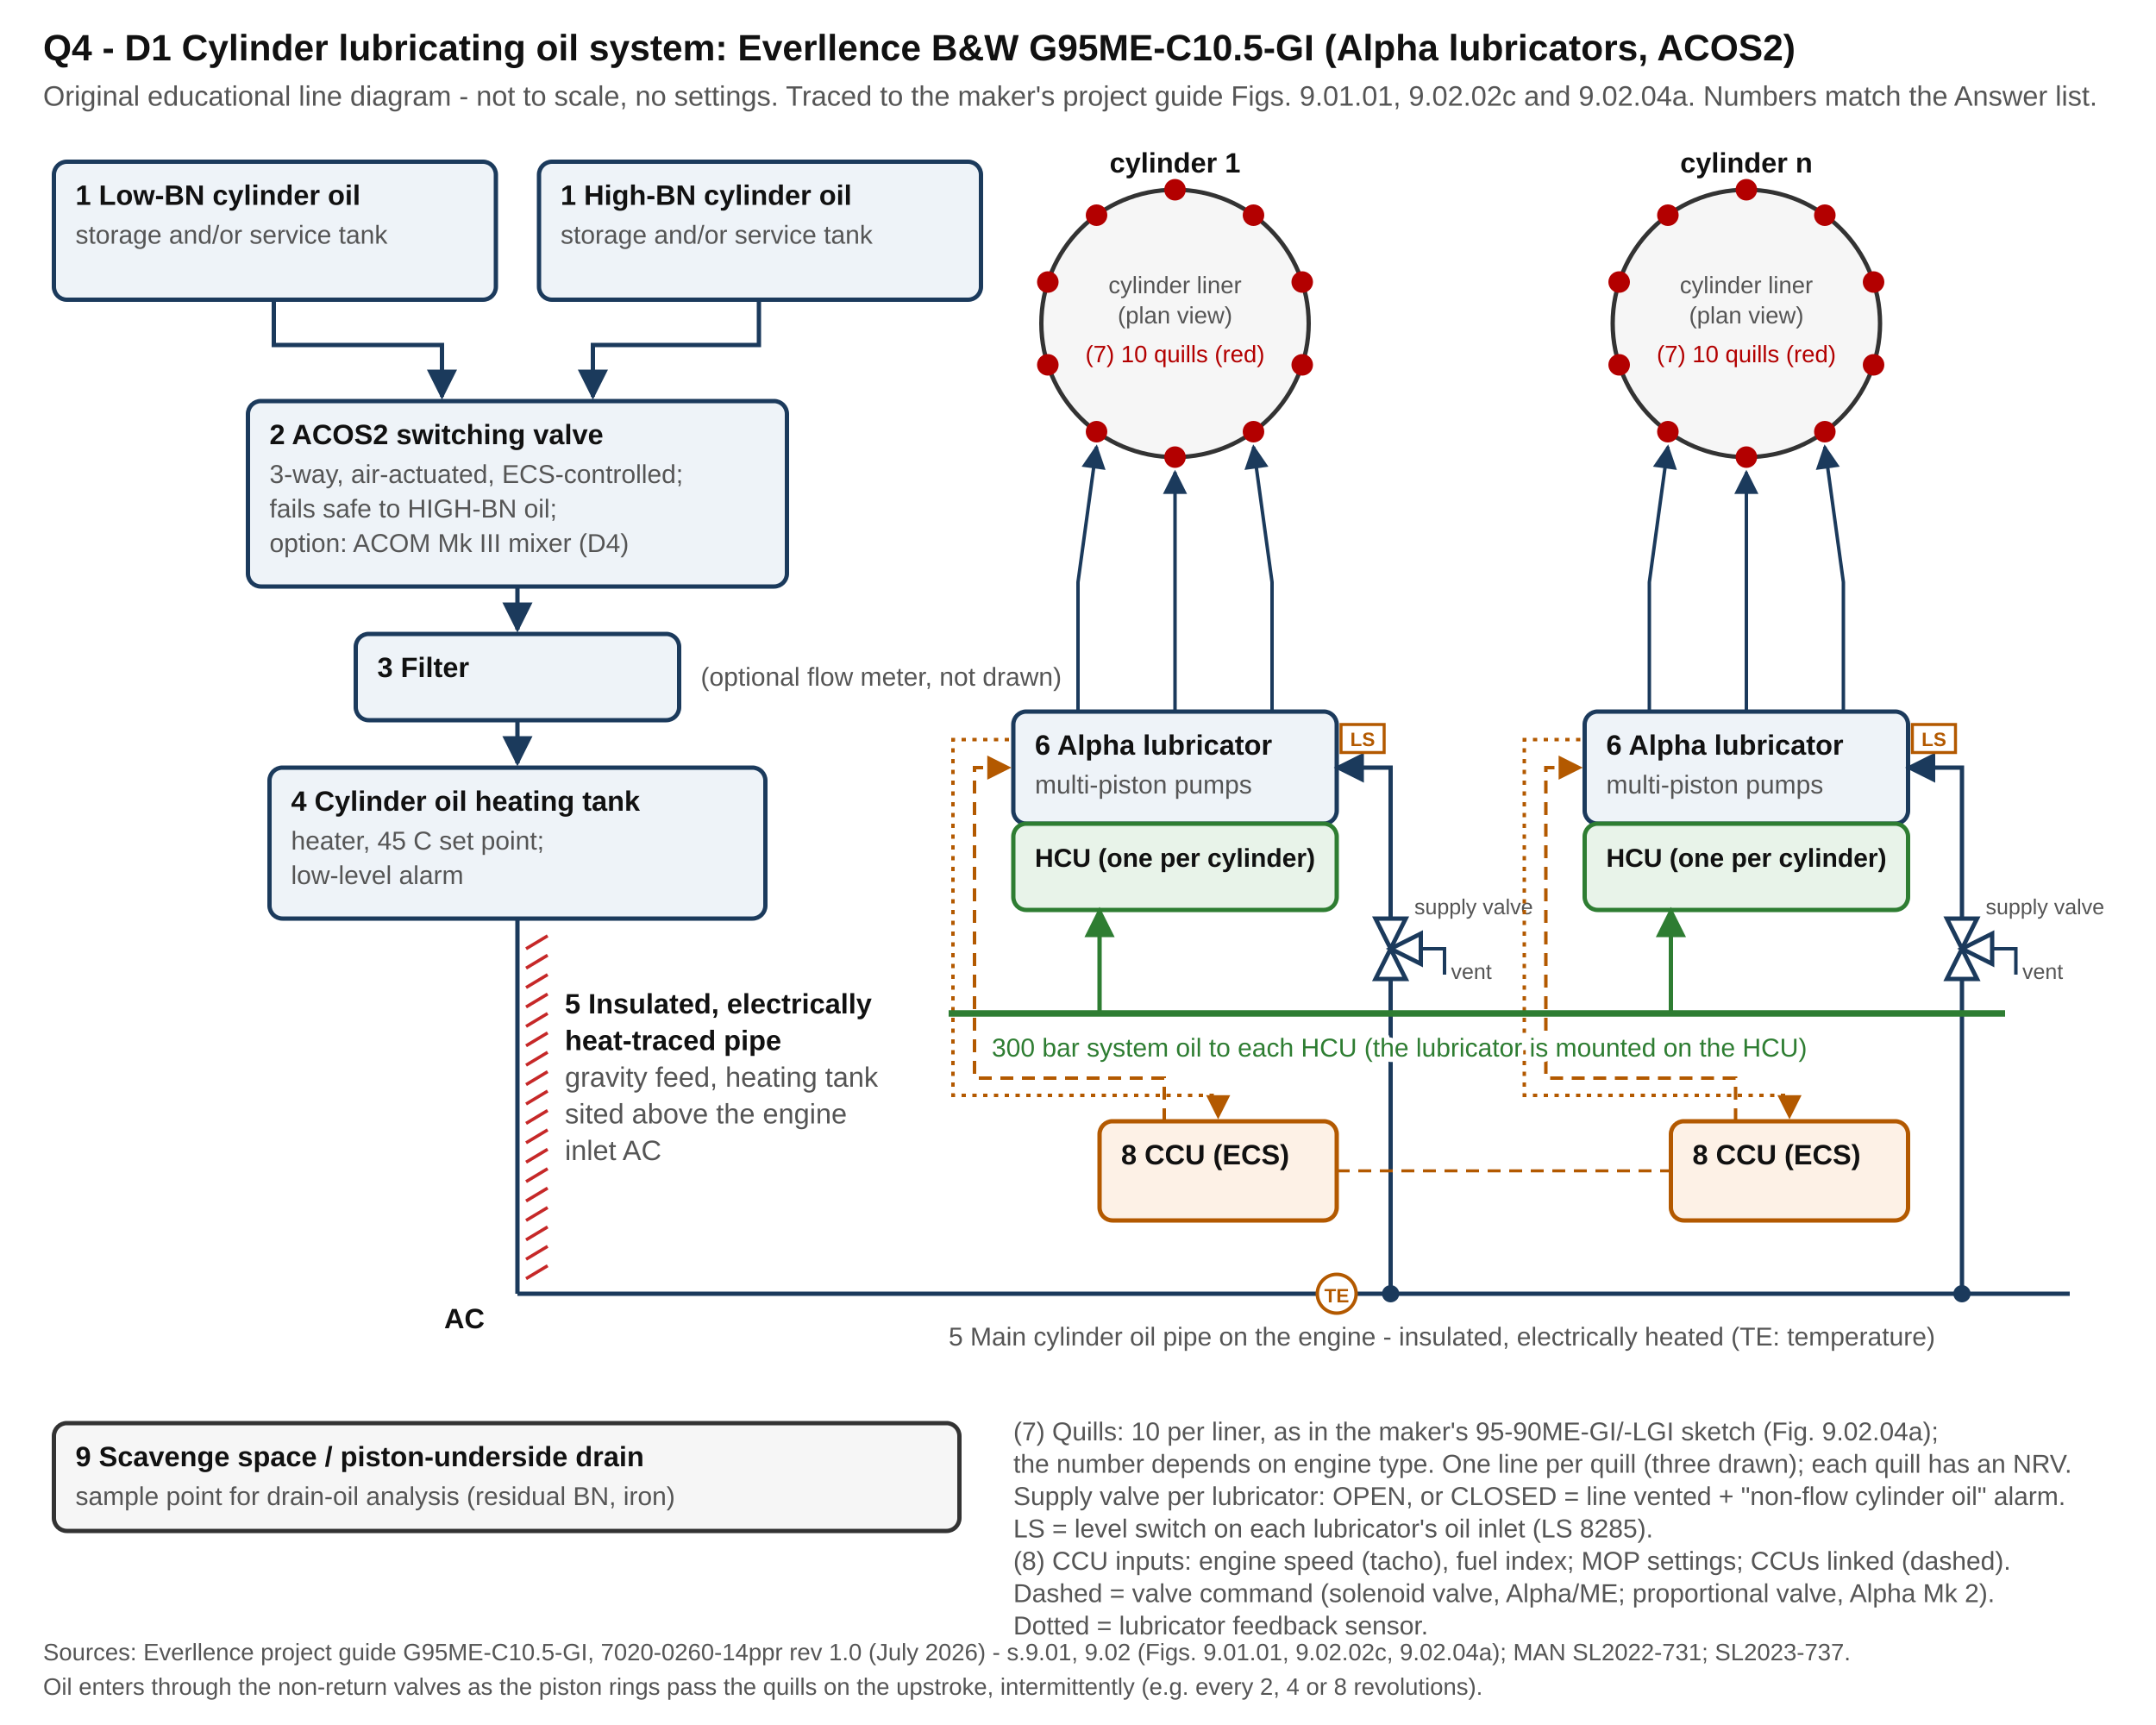
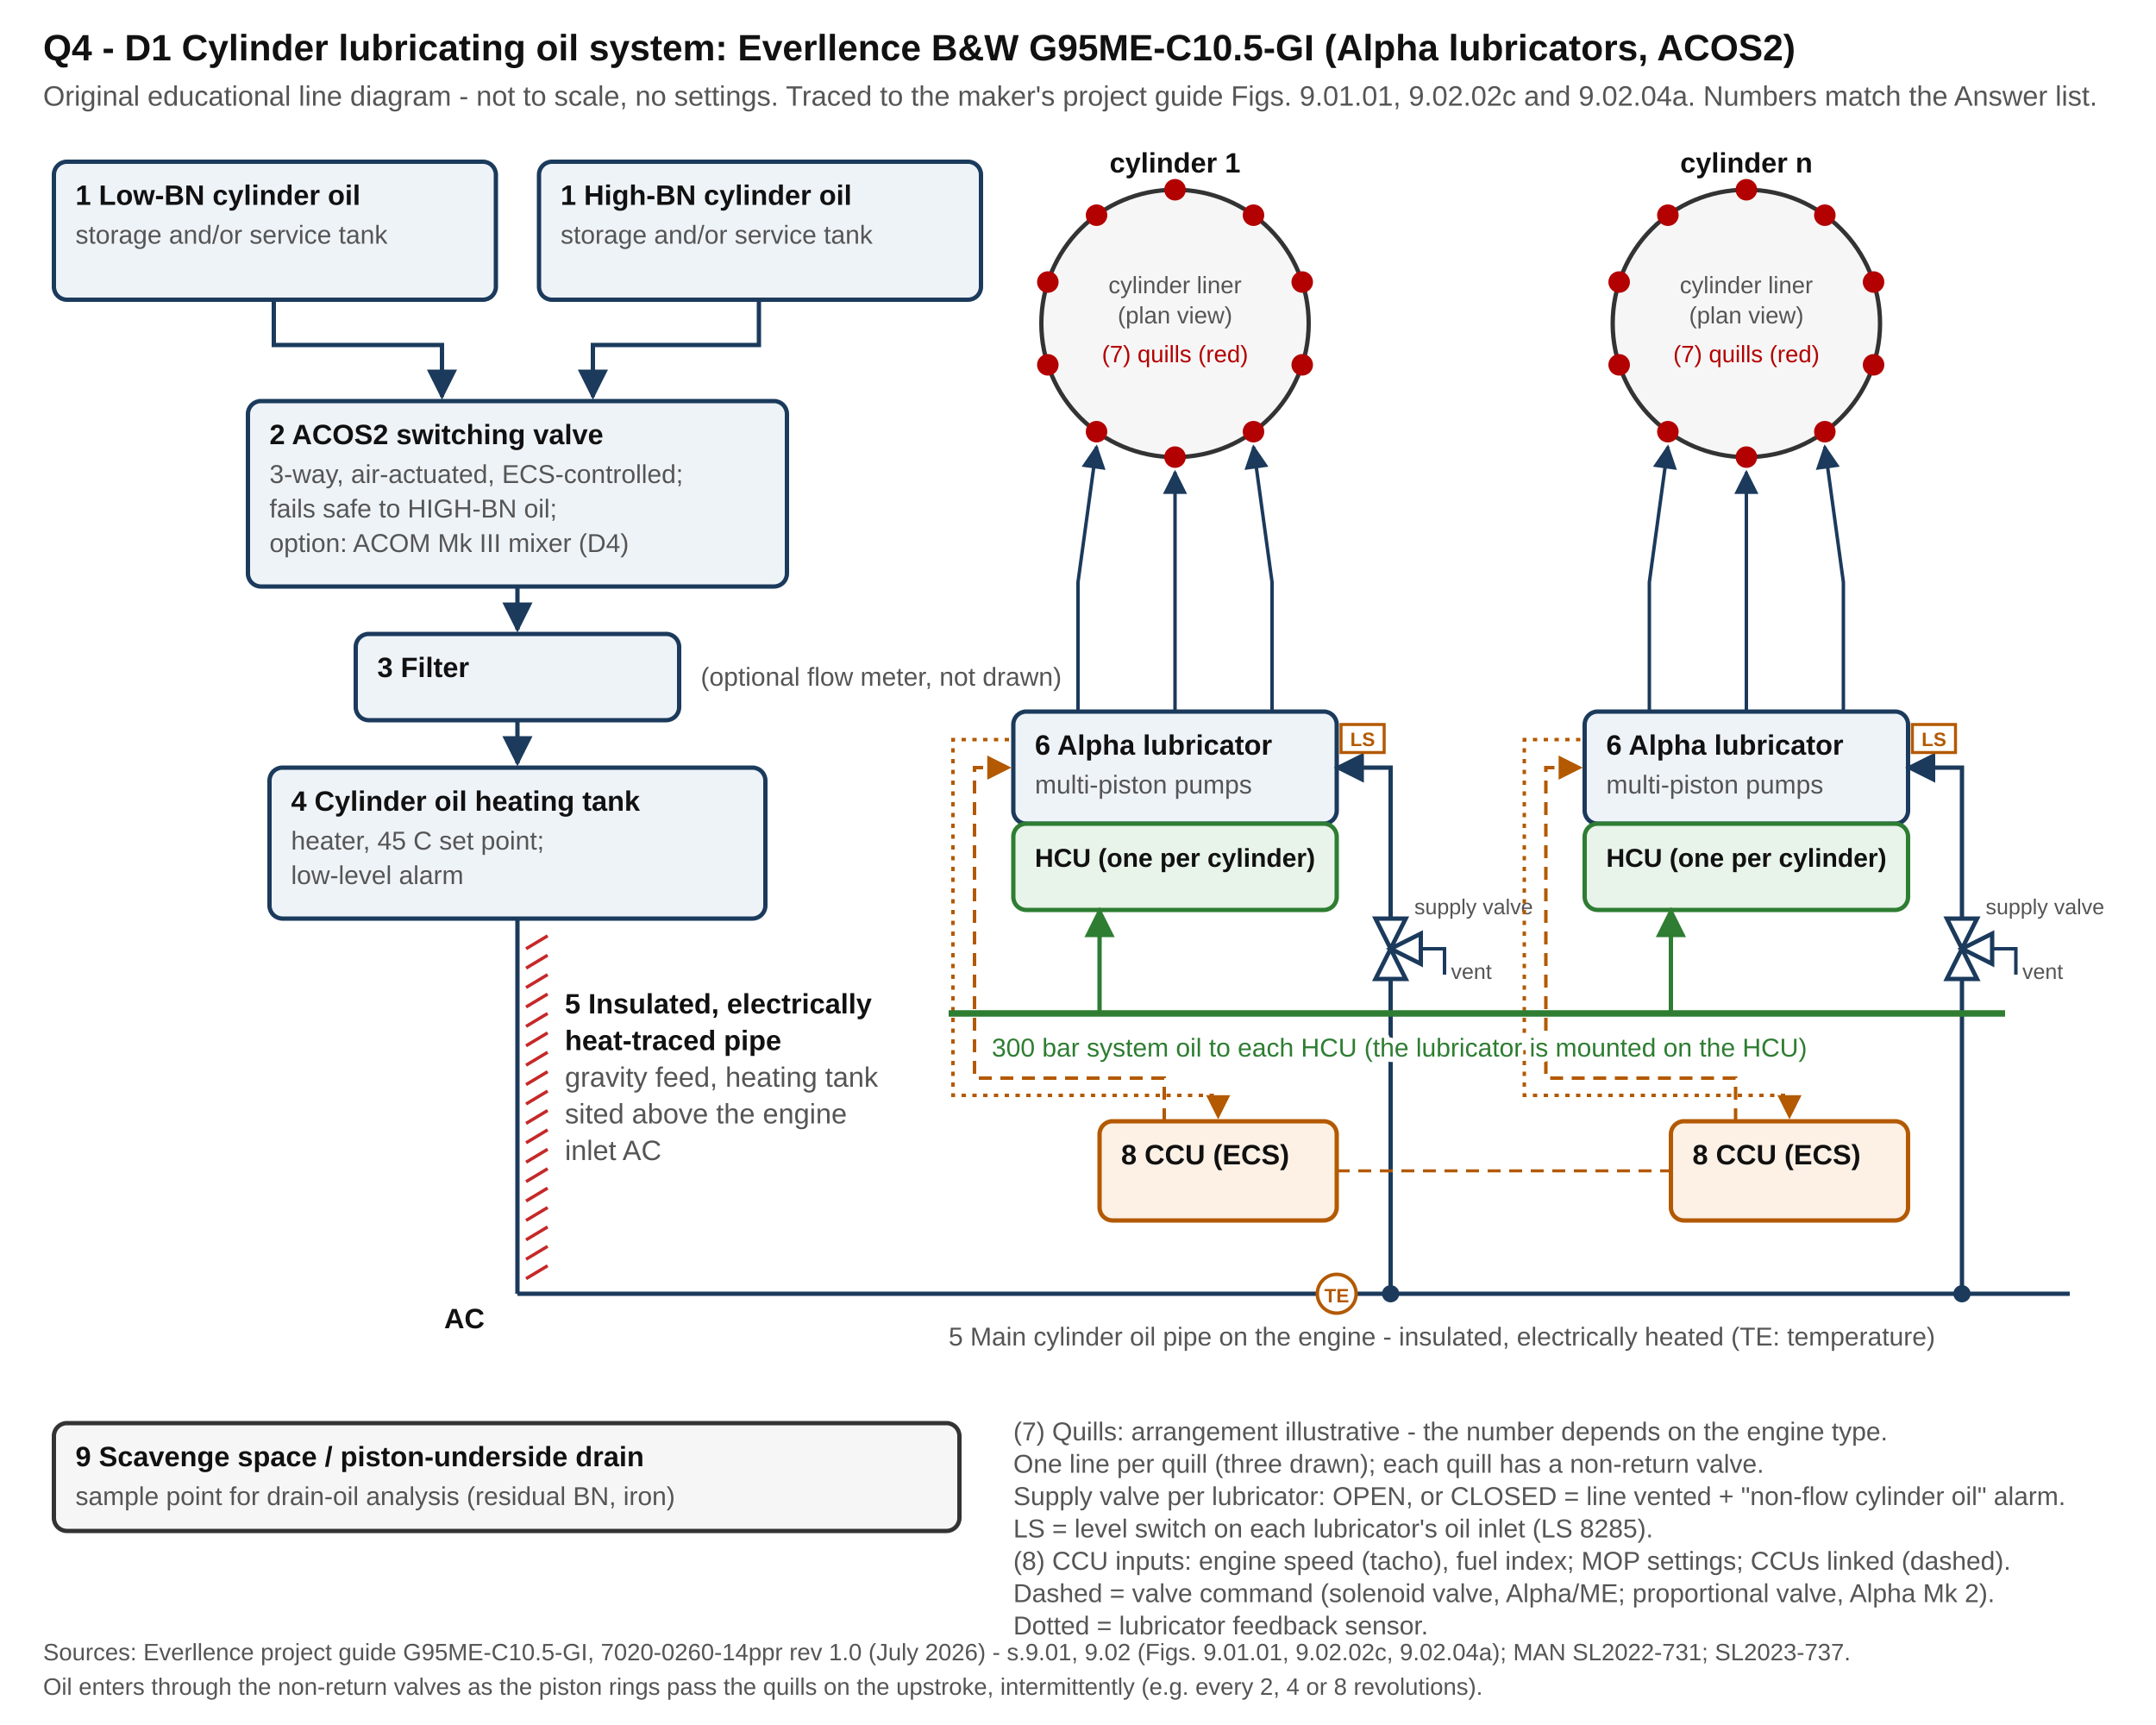
<svg xmlns="http://www.w3.org/2000/svg" viewBox="0 0 1000 800" font-family="Arial, Helvetica, sans-serif" font-size="13" role="img" aria-labelledby="t d">
  <defs>
    <marker id="a" viewBox="0 0 10 10" refX="9" refY="5" markerWidth="7" markerHeight="7" orient="auto-start-reverse">
      <path d="M0 0 L10 5 L0 10 z" fill="#1b3a5c" />
    </marker>
    <marker id="ac" viewBox="0 0 10 10" refX="9" refY="5" markerWidth="7" markerHeight="7" orient="auto-start-reverse">
      <path d="M0 0 L10 5 L0 10 z" fill="#b35900" />
    </marker>
    <marker id="ah" viewBox="0 0 10 10" refX="9" refY="5" markerWidth="7" markerHeight="7" orient="auto-start-reverse">
      <path d="M0 0 L10 5 L0 10 z" fill="#2e7d32" />
    </marker>
  </defs>
  <rect x="0" y="0" width="1000" height="800" fill="#ffffff" />
  <text x="20" y="28" font-size="17" font-weight="bold" fill="#111">Q4 - D1  Cylinder lubricating oil system: Everllence B&amp;W G95ME-C10.5-GI (Alpha lubricators, ACOS2)</text>
  <text x="20" y="49" fill="#555">Original educational line diagram - not to scale, no settings. Traced to the maker's project guide Figs. 9.01.01, 9.02.02c and 9.02.04a. Numbers match the Answer list.</text>
  <rect x="25" y="75" width="205" height="64" rx="6" fill="#eef3f8" stroke="#1b3a5c" stroke-width="2" />
  <text x="35" y="95" font-weight="bold" fill="#111">1 Low-BN cylinder oil</text>
  <text x="35" y="113" font-size="12" fill="#555">storage and/or service tank</text>
  <rect x="250" y="75" width="205" height="64" rx="6" fill="#eef3f8" stroke="#1b3a5c" stroke-width="2" />
  <text x="260" y="95" font-weight="bold" fill="#111">1 High-BN cylinder oil</text>
  <text x="260" y="113" font-size="12" fill="#555">storage and/or service tank</text>
  <path d="M127 139 V160 H205 V184" fill="none" stroke="#1b3a5c" stroke-width="2" marker-end="url(#a)" />
  <path d="M352 139 V160 H275 V184" fill="none" stroke="#1b3a5c" stroke-width="2" marker-end="url(#a)" />
  <rect x="115" y="186" width="250" height="86" rx="6" fill="#eef3f8" stroke="#1b3a5c" stroke-width="2" />
  <text x="125" y="206" font-weight="bold" fill="#111">2 ACOS2 switching valve</text>
  <text x="125" y="224" font-size="12" fill="#555">3-way, air-actuated, ECS-controlled;</text>
  <text x="125" y="240" font-size="12" fill="#555">fails safe to HIGH-BN oil;</text>
  <text x="125" y="256" font-size="12" fill="#555">option: ACOM Mk III mixer (D4)</text>
  <path d="M240 272 V292" fill="none" stroke="#1b3a5c" stroke-width="2" marker-end="url(#a)" />
  <rect x="165" y="294" width="150" height="40" rx="6" fill="#eef3f8" stroke="#1b3a5c" stroke-width="2" />
  <text x="175" y="314" font-weight="bold" fill="#111">3 Filter</text>
  <text x="325" y="318" font-size="12" fill="#555">(optional flow meter, not drawn)</text>
  <path d="M240 334 V354" fill="none" stroke="#1b3a5c" stroke-width="2" marker-end="url(#a)" />
  <rect x="125" y="356" width="230" height="70" rx="6" fill="#eef3f8" stroke="#1b3a5c" stroke-width="2" />
  <text x="135" y="376" font-weight="bold" fill="#111">4 Cylinder oil heating tank</text>
  <text x="135" y="394" font-size="12" fill="#555">heater, 45 C set point;</text>
  <text x="135" y="410" font-size="12" fill="#555">low-level alarm</text>
  <path d="M240 426 V600" fill="none" stroke="#1b3a5c" stroke-width="2" />
  <path d="M244 440 l10 -6" stroke="#c62828" stroke-width="1.5" />
  <path d="M244 449 l10 -6" stroke="#c62828" stroke-width="1.5" />
  <path d="M244 458 l10 -6" stroke="#c62828" stroke-width="1.5" />
  <path d="M244 467 l10 -6" stroke="#c62828" stroke-width="1.5" />
  <path d="M244 476 l10 -6" stroke="#c62828" stroke-width="1.5" />
  <path d="M244 485 l10 -6" stroke="#c62828" stroke-width="1.5" />
  <path d="M244 494 l10 -6" stroke="#c62828" stroke-width="1.5" />
  <path d="M244 503 l10 -6" stroke="#c62828" stroke-width="1.5" />
  <path d="M244 512 l10 -6" stroke="#c62828" stroke-width="1.5" />
  <path d="M244 521 l10 -6" stroke="#c62828" stroke-width="1.5" />
  <path d="M244 530 l10 -6" stroke="#c62828" stroke-width="1.5" />
  <path d="M244 539 l10 -6" stroke="#c62828" stroke-width="1.5" />
  <path d="M244 548 l10 -6" stroke="#c62828" stroke-width="1.5" />
  <path d="M244 557 l10 -6" stroke="#c62828" stroke-width="1.5" />
  <path d="M244 566 l10 -6" stroke="#c62828" stroke-width="1.5" />
  <path d="M244 575 l10 -6" stroke="#c62828" stroke-width="1.5" />
  <path d="M244 584 l10 -6" stroke="#c62828" stroke-width="1.5" />
  <path d="M244 593 l10 -6" stroke="#c62828" stroke-width="1.5" />
  <text x="262" y="470" font-weight="bold" fill="#111">5 Insulated, electrically</text>
  <text x="262" y="487" font-weight="bold" fill="#111">   heat-traced pipe</text>
  <text x="262" y="504" fill="#555">gravity feed, heating tank</text>
  <text x="262" y="521" fill="#555">sited above the engine</text>
  <text x="262" y="538" fill="#555">inlet AC</text>
  <text x="206" y="616" font-weight="bold" fill="#111">AC</text>
  <path d="M240 600 H960" fill="none" stroke="#1b3a5c" stroke-width="2" />
  <circle cx="620" cy="600" r="9" fill="#fff" stroke="#b35900" stroke-width="1.6" />
  <text x="620" y="604" font-size="9" font-weight="bold" fill="#b35900" text-anchor="middle">TE</text>
  <text x="440" y="624" font-size="12" fill="#555">5 Main cylinder oil pipe on the engine - insulated, electrically heated (TE: temperature)</text>
  <circle cx="545" cy="150" r="62" fill="#f6f6f6" stroke="#333" stroke-width="2" />
  <text x="545" y="136" font-size="11" fill="#555" text-anchor="middle">cylinder liner</text>
  <text x="545" y="150" font-size="11" fill="#555" text-anchor="middle">(plan view)</text>
-   <text x="545" y="168" font-size="11" fill="#b30000" text-anchor="middle">(7) 10 quills (red)</text>
+   <text x="545" y="168" font-size="11" fill="#b30000" text-anchor="middle">(7) quills (red)</text>
  <circle cx="545.0" cy="88.0" r="5" fill="#b30000" />
  <circle cx="581.4" cy="99.8" r="5" fill="#b30000" />
  <circle cx="604.0" cy="130.8" r="5" fill="#b30000" />
  <circle cx="604.0" cy="169.2" r="5" fill="#b30000" />
  <circle cx="581.4" cy="200.2" r="5" fill="#b30000" />
  <circle cx="545.0" cy="212.0" r="5" fill="#b30000" />
  <circle cx="508.6" cy="200.2" r="5" fill="#b30000" />
  <circle cx="486.0" cy="169.2" r="5" fill="#b30000" />
  <circle cx="486.0" cy="130.8" r="5" fill="#b30000" />
  <circle cx="508.6" cy="99.8" r="5" fill="#b30000" />
  <rect x="470" y="330" width="150" height="52" rx="6" fill="#eef3f8" stroke="#1b3a5c" stroke-width="2" />
  <text x="480" y="350" font-weight="bold" fill="#111">6 Alpha lubricator</text>
  <text x="480" y="368" font-size="12" fill="#555">multi-piston pumps</text>
  <rect x="470" y="382" width="150" height="40" rx="6" fill="#e8f3e9" stroke="#2e7d32" stroke-width="2" />
  <text x="480" y="402" font-size="12" font-weight="bold" fill="#111">HCU (one per cylinder)</text>
  <path d="M500 330 V270 L508.6 207.2" fill="none" stroke="#1b3a5c" stroke-width="1.6" marker-end="url(#a)" />
  <path d="M545 330 V270 L545.0 219.0" fill="none" stroke="#1b3a5c" stroke-width="1.6" marker-end="url(#a)" />
  <path d="M590 330 V270 L581.4 207.2" fill="none" stroke="#1b3a5c" stroke-width="1.6" marker-end="url(#a)" />
  <path d="M645 600 V356 H620" fill="none" stroke="#1b3a5c" stroke-width="2" marker-end="url(#a)" />
  <circle cx="645" cy="600" r="4" fill="#1b3a5c" />
  <path d="M645 440 L652 426 L638 426 Z" fill="#fff" stroke="#1b3a5c" stroke-width="2" />
  <path d="M645 440 L638 454 L652 454 Z" fill="#fff" stroke="#1b3a5c" stroke-width="2" />
  <path d="M645 440 L659 447 L659 433 Z" fill="#fff" stroke="#1b3a5c" stroke-width="2" />
  <path d="M659 440 H670 V452" fill="none" stroke="#1b3a5c" stroke-width="1.6" />
  <text x="673" y="454" font-size="10" fill="#555">vent</text>
  <text x="656" y="424" font-size="10" fill="#555">supply valve</text>
  <rect x="622" y="336" width="20" height="13" fill="#fff" stroke="#b35900" stroke-width="1.4" />
  <text x="632" y="346" font-size="9" font-weight="bold" fill="#b35900" text-anchor="middle">LS</text>
  <path d="M510 470 V422" fill="none" stroke="#2e7d32" stroke-width="2" marker-end="url(#ah)" />
  <rect x="510" y="520" width="110" height="46" rx="6" fill="#fdf1e6" stroke="#b35900" stroke-width="2" />
  <text x="520" y="540" font-weight="bold" fill="#111">8 CCU (ECS)</text>
  <path d="M540 520 V500 H452 V356 H468" fill="none" stroke="#b35900" stroke-width="1.6" stroke-dasharray="6 4" marker-end="url(#ac)" />
  <path d="M468 343 H442 V508 H565 V518" fill="none" stroke="#b35900" stroke-width="1.6" stroke-dasharray="2 3" marker-end="url(#ac)" />
  <text x="545" y="80" font-weight="bold" fill="#111" text-anchor="middle">cylinder 1</text>
  <circle cx="810" cy="150" r="62" fill="#f6f6f6" stroke="#333" stroke-width="2" />
  <text x="810" y="136" font-size="11" fill="#555" text-anchor="middle">cylinder liner</text>
  <text x="810" y="150" font-size="11" fill="#555" text-anchor="middle">(plan view)</text>
-   <text x="810" y="168" font-size="11" fill="#b30000" text-anchor="middle">(7) 10 quills (red)</text>
+   <text x="810" y="168" font-size="11" fill="#b30000" text-anchor="middle">(7) quills (red)</text>
  <circle cx="810.0" cy="88.0" r="5" fill="#b30000" />
  <circle cx="846.4" cy="99.8" r="5" fill="#b30000" />
  <circle cx="869.0" cy="130.8" r="5" fill="#b30000" />
  <circle cx="869.0" cy="169.2" r="5" fill="#b30000" />
  <circle cx="846.4" cy="200.2" r="5" fill="#b30000" />
  <circle cx="810.0" cy="212.0" r="5" fill="#b30000" />
  <circle cx="773.6" cy="200.2" r="5" fill="#b30000" />
  <circle cx="751.0" cy="169.2" r="5" fill="#b30000" />
  <circle cx="751.0" cy="130.8" r="5" fill="#b30000" />
  <circle cx="773.6" cy="99.8" r="5" fill="#b30000" />
  <rect x="735" y="330" width="150" height="52" rx="6" fill="#eef3f8" stroke="#1b3a5c" stroke-width="2" />
  <text x="745" y="350" font-weight="bold" fill="#111">6 Alpha lubricator</text>
  <text x="745" y="368" font-size="12" fill="#555">multi-piston pumps</text>
  <rect x="735" y="382" width="150" height="40" rx="6" fill="#e8f3e9" stroke="#2e7d32" stroke-width="2" />
  <text x="745" y="402" font-size="12" font-weight="bold" fill="#111">HCU (one per cylinder)</text>
  <path d="M765 330 V270 L773.6 207.2" fill="none" stroke="#1b3a5c" stroke-width="1.6" marker-end="url(#a)" />
  <path d="M810 330 V270 L810.0 219.0" fill="none" stroke="#1b3a5c" stroke-width="1.6" marker-end="url(#a)" />
  <path d="M855 330 V270 L846.4 207.2" fill="none" stroke="#1b3a5c" stroke-width="1.6" marker-end="url(#a)" />
  <path d="M910 600 V356 H885" fill="none" stroke="#1b3a5c" stroke-width="2" marker-end="url(#a)" />
  <circle cx="910" cy="600" r="4" fill="#1b3a5c" />
  <path d="M910 440 L917 426 L903 426 Z" fill="#fff" stroke="#1b3a5c" stroke-width="2" />
  <path d="M910 440 L903 454 L917 454 Z" fill="#fff" stroke="#1b3a5c" stroke-width="2" />
  <path d="M910 440 L924 447 L924 433 Z" fill="#fff" stroke="#1b3a5c" stroke-width="2" />
  <path d="M924 440 H935 V452" fill="none" stroke="#1b3a5c" stroke-width="1.6" />
  <text x="938" y="454" font-size="10" fill="#555">vent</text>
  <text x="921" y="424" font-size="10" fill="#555">supply valve</text>
  <rect x="887" y="336" width="20" height="13" fill="#fff" stroke="#b35900" stroke-width="1.4" />
  <text x="897" y="346" font-size="9" font-weight="bold" fill="#b35900" text-anchor="middle">LS</text>
  <path d="M775 470 V422" fill="none" stroke="#2e7d32" stroke-width="2" marker-end="url(#ah)" />
  <rect x="775" y="520" width="110" height="46" rx="6" fill="#fdf1e6" stroke="#b35900" stroke-width="2" />
  <text x="785" y="540" font-weight="bold" fill="#111">8 CCU (ECS)</text>
  <path d="M805 520 V500 H717 V356 H733" fill="none" stroke="#b35900" stroke-width="1.6" stroke-dasharray="6 4" marker-end="url(#ac)" />
  <path d="M733 343 H707 V508 H830 V518" fill="none" stroke="#b35900" stroke-width="1.6" stroke-dasharray="2 3" marker-end="url(#ac)" />
  <text x="810" y="80" font-weight="bold" fill="#111" text-anchor="middle">cylinder n</text>
  <path d="M620 543 H775" fill="none" stroke="#b35900" stroke-width="1.4" stroke-dasharray="6 4" />
  <path d="M440 470 H930" fill="none" stroke="#2e7d32" stroke-width="3" />
  <text x="460" y="490" font-size="12" paint-order="stroke" stroke="#ffffff" stroke-width="5" stroke-linejoin="round" fill="#2e7d32">300 bar system oil to each HCU (the lubricator is mounted on the HCU)</text>
  <rect x="25" y="660" width="420" height="50" rx="6" fill="#f6f6f6" stroke="#333" stroke-width="2" />
  <text x="35" y="680" font-weight="bold" fill="#111">9 Scavenge space / piston-underside drain</text>
  <text x="35" y="698" font-size="12" fill="#555">sample point for drain-oil analysis (residual BN, iron)</text>
-   <text x="470" y="668" font-size="12" fill="#555">(7) Quills: 10 per liner, as in the maker's 95-90ME-GI/-LGI sketch (Fig. 9.02.04a);</text>
-   <text x="470" y="683" font-size="12" fill="#555">     the number depends on engine type. One line per quill (three drawn); each quill has an NRV.</text>
+   <text x="470" y="668" font-size="12" fill="#555">(7) Quills: arrangement illustrative - the number depends on the engine type.</text>
+   <text x="470" y="683" font-size="12" fill="#555">     One line per quill (three drawn); each quill has a non-return valve.</text>
  <text x="470" y="698" font-size="12" fill="#555">Supply valve per lubricator: OPEN, or CLOSED = line vented + "non-flow cylinder oil" alarm.</text>
  <text x="470" y="713" font-size="12" fill="#555">LS = level switch on each lubricator's oil inlet (LS 8285).</text>
  <text x="470" y="728" font-size="12" fill="#555">(8) CCU inputs: engine speed (tacho), fuel index; MOP settings; CCUs linked (dashed).</text>
  <text x="470" y="743" font-size="12" fill="#555">     Dashed = valve command (solenoid valve, Alpha/ME; proportional valve, Alpha Mk 2).</text>
  <text x="470" y="758" font-size="12" fill="#555">     Dotted = lubricator feedback sensor.</text>
  <text x="20" y="770" font-size="11" fill="#555">Sources: Everllence project guide G95ME-C10.5-GI, 7020-0260-14ppr rev 1.0 (July 2026) - s.9.01, 9.02 (Figs. 9.01.01, 9.02.02c, 9.02.04a); MAN SL2022-731; SL2023-737.</text>
  <text x="20" y="786" font-size="11" fill="#555">Oil enters through the non-return valves as the piston rings pass the quills on the upstroke, intermittently (e.g. every 2, 4 or 8 revolutions).</text>
</svg>
